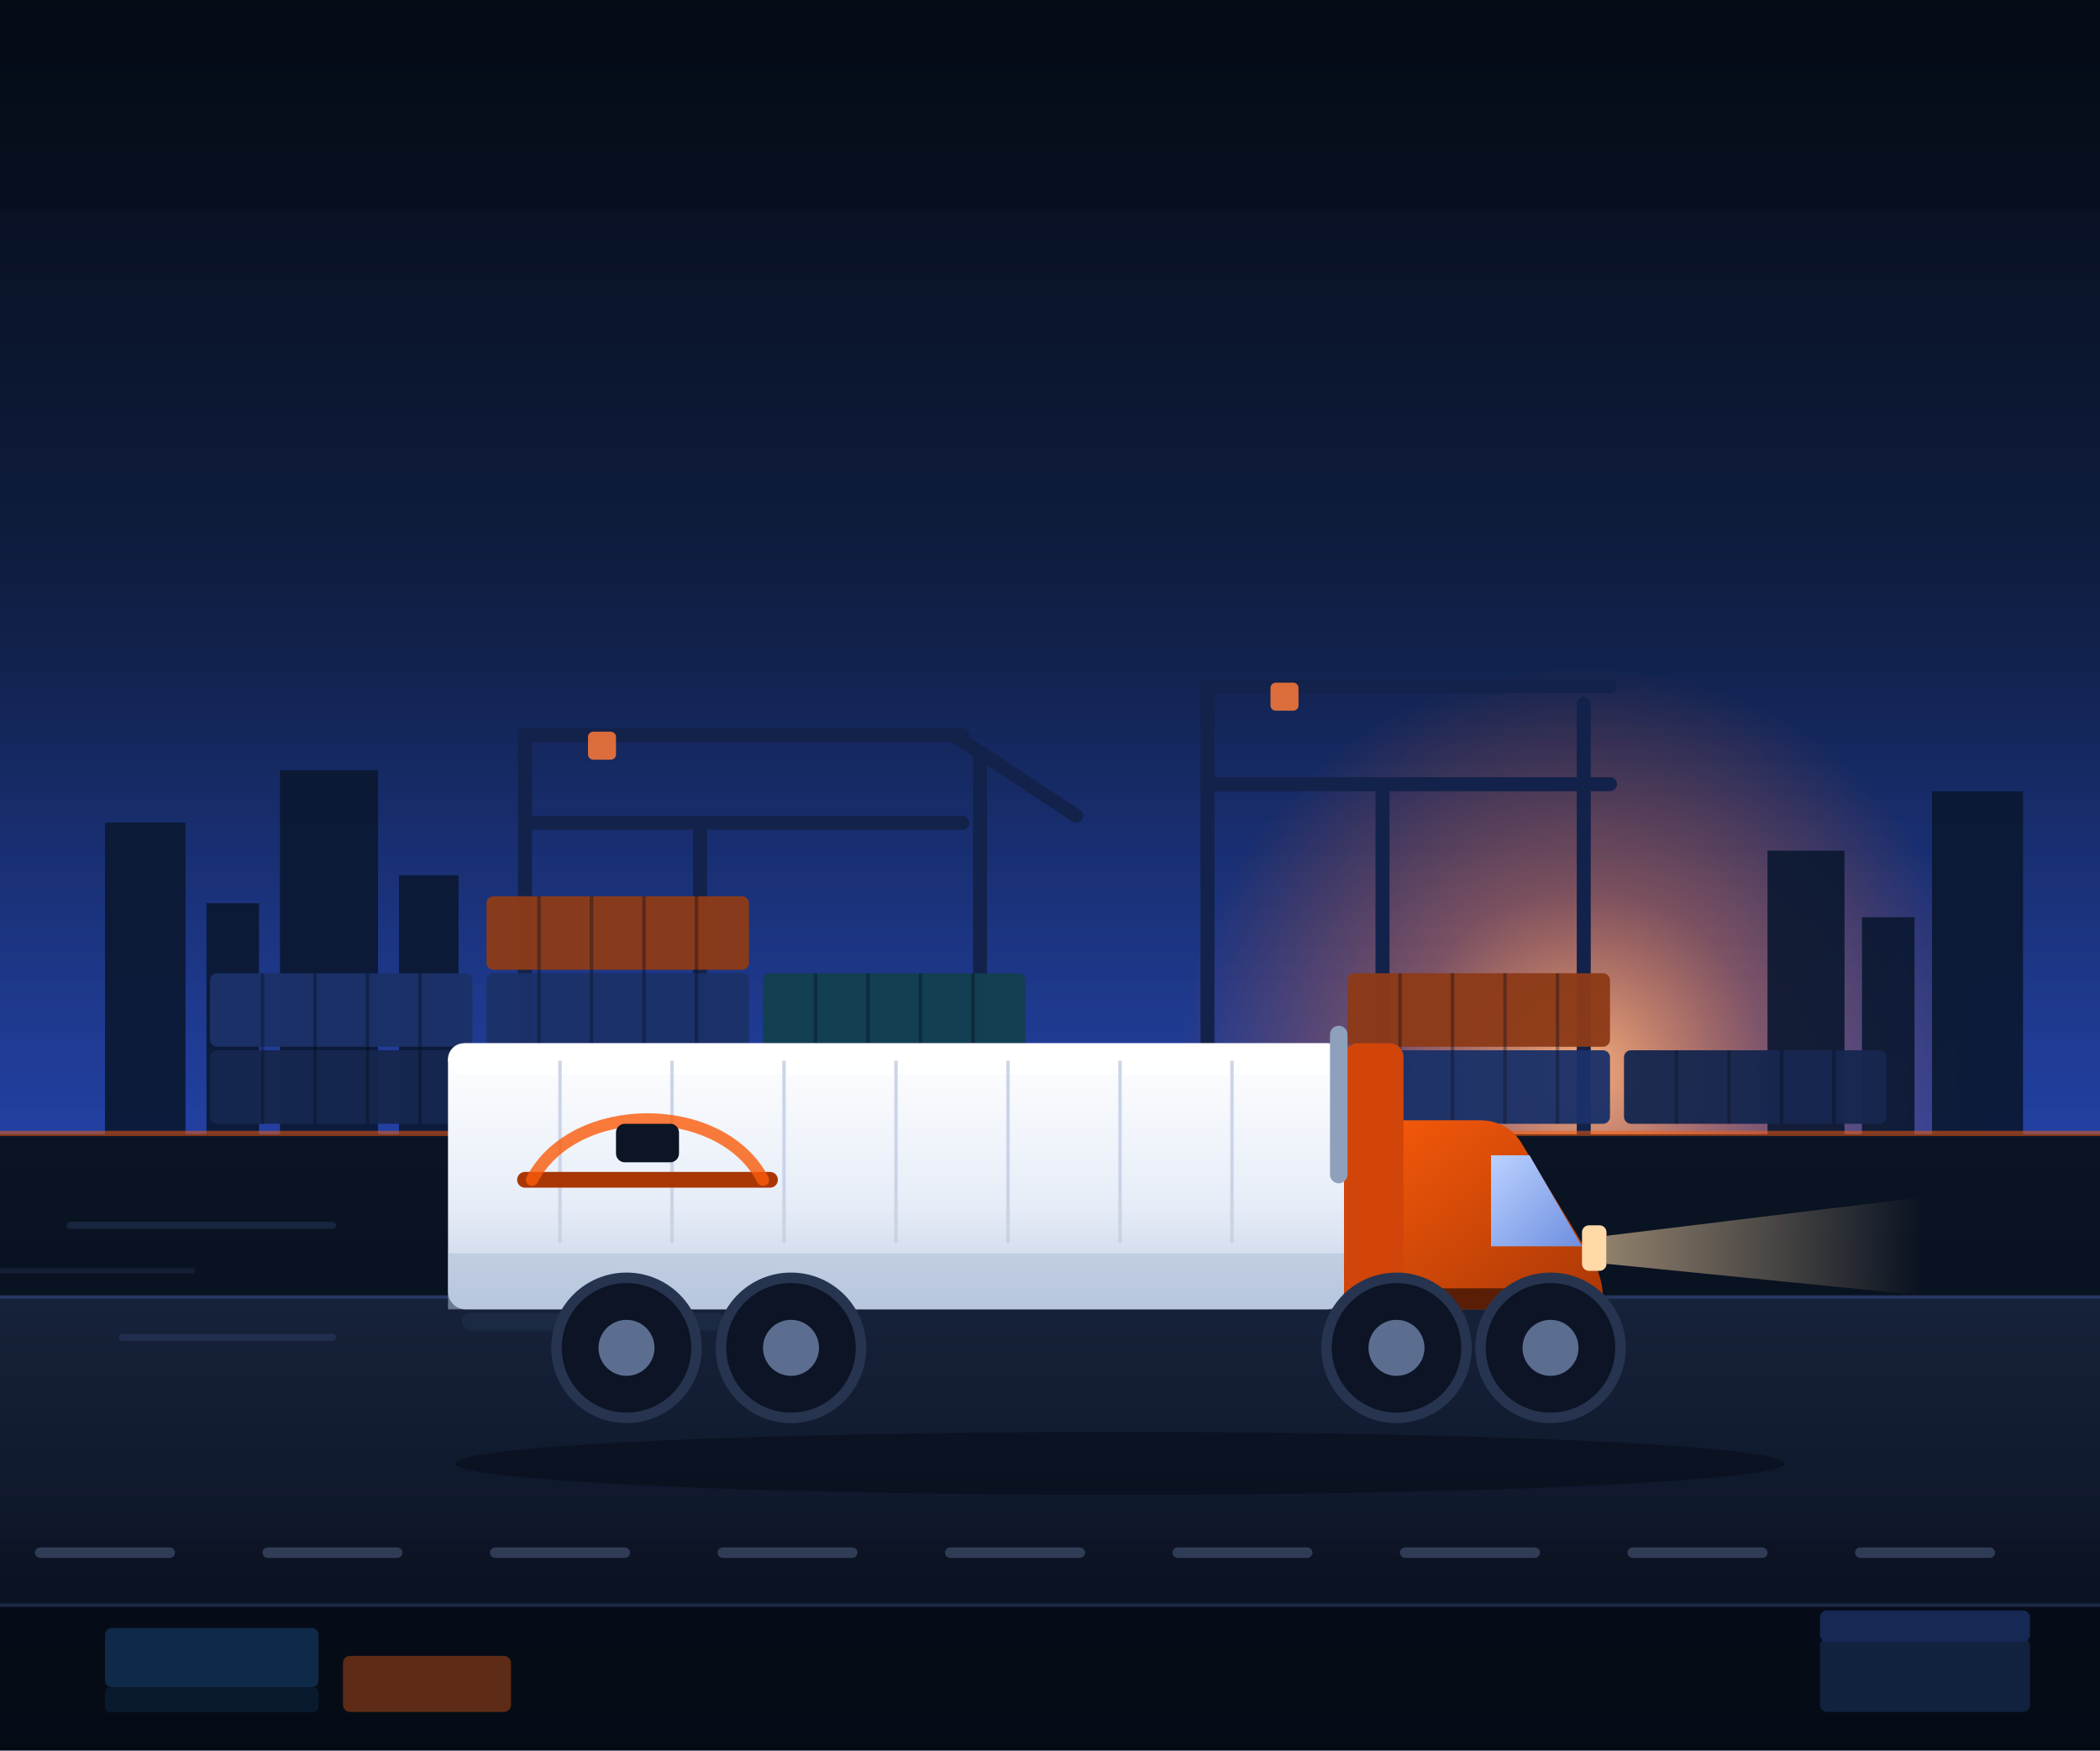
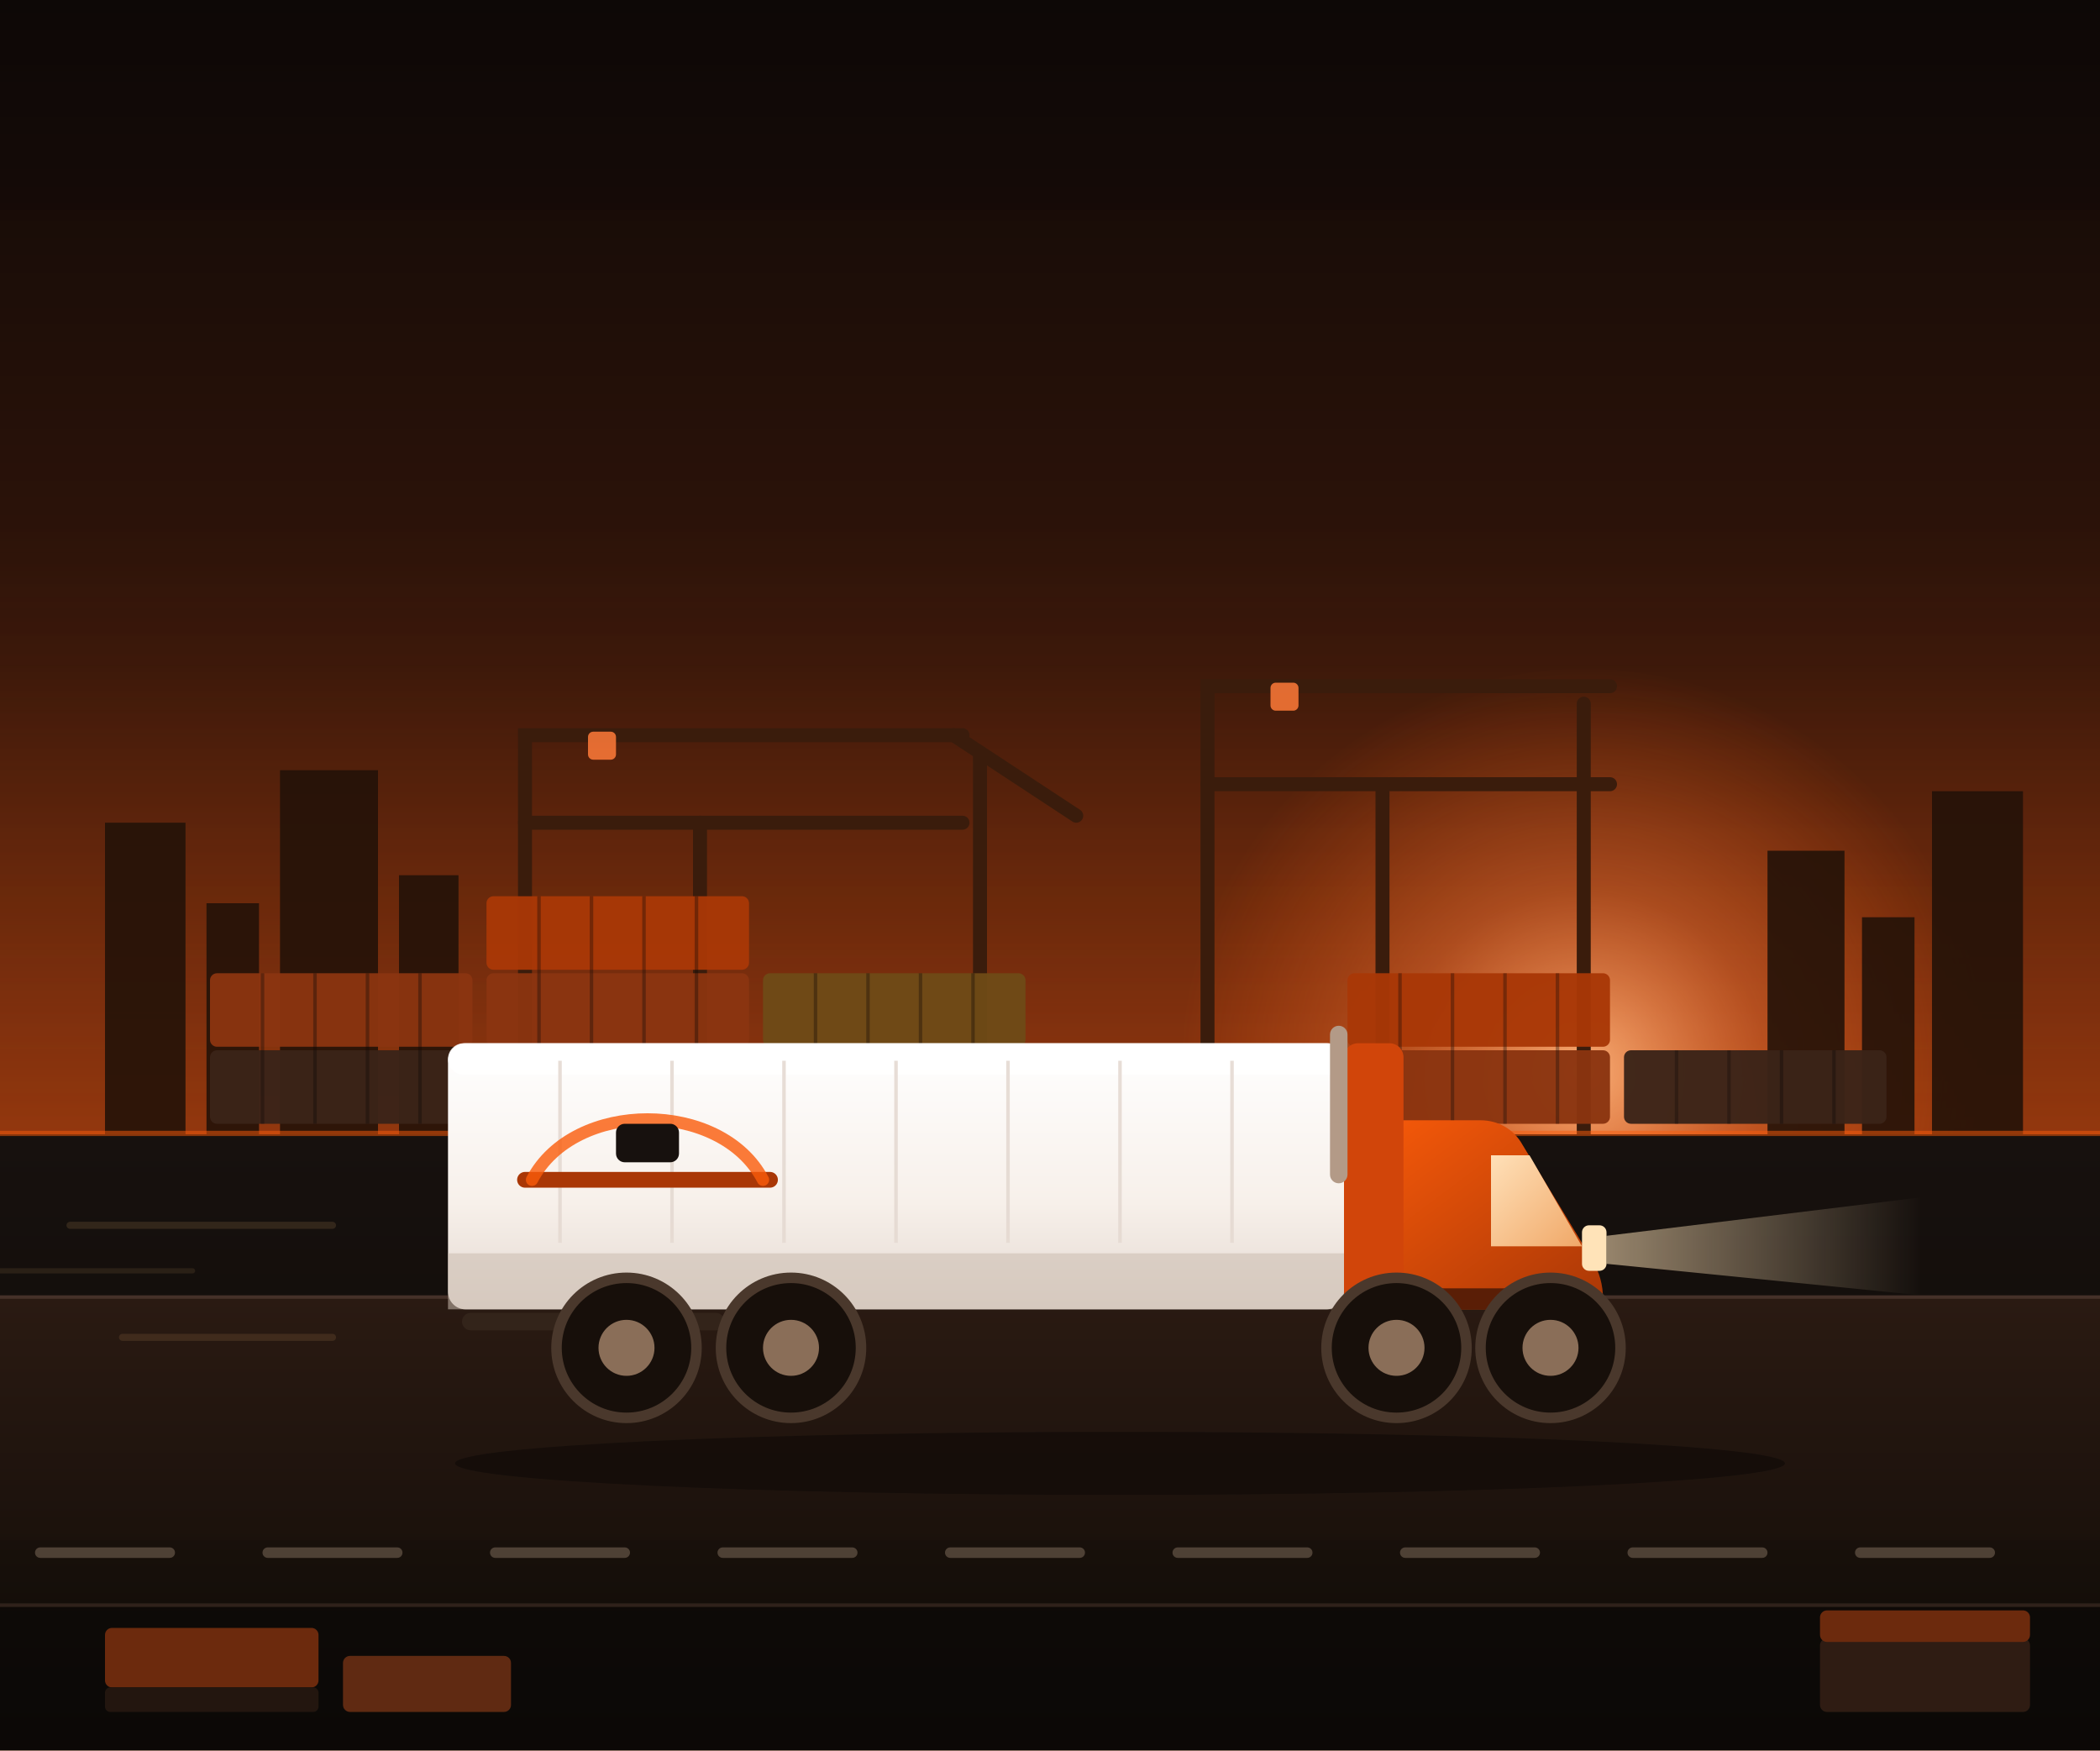
<svg xmlns="http://www.w3.org/2000/svg" viewBox="0 0 1200 1000" width="1200" height="1000" role="img" aria-label="Illustration of a FreightBridge semi-truck on a highway at dusk with a container yard and gantry cranes behind it">
  <defs>
    <linearGradient id="sky" x1="0" y1="0" x2="0" y2="1">
-       <stop offset="0%" stop-color="#050B15" />
-       <stop offset="38%" stop-color="#101F45" />
-       <stop offset="72%" stop-color="#23409B" />
-       <stop offset="100%" stop-color="#5B4CB8" />
+       <stop offset="0%" stop-color="#0C0806" />
+       <stop offset="38%" stop-color="#33150A" />
+       <stop offset="72%" stop-color="#8A3410" />
+       <stop offset="100%" stop-color="#C7420A" />
    </linearGradient>
    <radialGradient id="sun" cx="0.5" cy="0.5" r="0.5">
      <stop offset="0%" stop-color="#FFB37A" stop-opacity="0.95" />
      <stop offset="45%" stop-color="#FF7A38" stop-opacity="0.42" />
      <stop offset="100%" stop-color="#FF5C0A" stop-opacity="0" />
    </radialGradient>
    <linearGradient id="ground" x1="0" y1="0" x2="0" y2="1">
-       <stop offset="0%" stop-color="#0A1424" />
-       <stop offset="100%" stop-color="#050B15" />
+       <stop offset="0%" stop-color="#17110E" />
+       <stop offset="100%" stop-color="#0C0806" />
    </linearGradient>
    <linearGradient id="road" x1="0" y1="0" x2="0" y2="1">
-       <stop offset="0%" stop-color="#16223A" />
-       <stop offset="100%" stop-color="#0C1425" />
+       <stop offset="0%" stop-color="#2A1A12" />
+       <stop offset="100%" stop-color="#170F0A" />
    </linearGradient>
    <linearGradient id="trailer" x1="0" y1="0" x2="0" y2="1">
      <stop offset="0%" stop-color="#FFFFFF" />
-       <stop offset="60%" stop-color="#E7EDF8" />
-       <stop offset="100%" stop-color="#C3CFE4" />
+       <stop offset="60%" stop-color="#F7F0EA" />
+       <stop offset="100%" stop-color="#E4D9D1" />
    </linearGradient>
    <linearGradient id="cab" x1="0" y1="0" x2="1" y2="1">
      <stop offset="0%" stop-color="#FA5B0A" />
      <stop offset="100%" stop-color="#A93706" />
    </linearGradient>
    <linearGradient id="glass" x1="0" y1="0" x2="1" y2="1">
-       <stop offset="0%" stop-color="#BBD1FF" />
-       <stop offset="100%" stop-color="#6E8FE0" />
+       <stop offset="0%" stop-color="#FFE0B8" />
+       <stop offset="100%" stop-color="#F0A868" />
    </linearGradient>
    <linearGradient id="beam" x1="0" y1="0" x2="1" y2="0">
-       <stop offset="0%" stop-color="#FFD9A8" stop-opacity="0.55" />
-       <stop offset="100%" stop-color="#FFD9A8" stop-opacity="0" />
+       <stop offset="0%" stop-color="#FFE3B8" stop-opacity="0.55" />
+       <stop offset="100%" stop-color="#FFE3B8" stop-opacity="0" />
    </linearGradient>
    <linearGradient id="haze" x1="0" y1="0" x2="0" y2="1">
-       <stop offset="0%" stop-color="#2F5BFF" stop-opacity="0" />
-       <stop offset="100%" stop-color="#2F5BFF" stop-opacity="0.22" />
+       <stop offset="0%" stop-color="#FA5B0A" stop-opacity="0" />
+       <stop offset="100%" stop-color="#FA5B0A" stop-opacity="0.22" />
    </linearGradient>
  </defs>
  <rect width="1200" height="1000" fill="url(#sky)" />
  <rect y="300" width="1200" height="360" fill="url(#haze)" />
  <circle cx="905" cy="612" r="230" fill="url(#sun)" />
-   <g fill="#0A1730" opacity="0.9">
+   <g fill="#231208" opacity="0.9">
    <rect x="60" y="470" width="46" height="180" />
    <rect x="118" y="516" width="30" height="134" />
    <rect x="160" y="440" width="56" height="210" />
    <rect x="228" y="500" width="34" height="150" />
    <rect x="1010" y="486" width="44" height="164" />
    <rect x="1064" y="524" width="30" height="126" />
    <rect x="1104" y="452" width="52" height="198" />
  </g>
-   <g stroke="#13224A" stroke-width="8" fill="none" stroke-linecap="round">
+   <g stroke="#3A1C0C" stroke-width="8" fill="none" stroke-linecap="round">
    <path d="M300 650V420h250" />
    <path d="M300 470h250" />
    <path d="M400 650V470" />
    <path d="M545 420l70 46" />
    <path d="M560 650V430" />
    <path d="M690 650V392h230" />
    <path d="M690 448h230" />
    <path d="M790 650V448" />
    <path d="M905 650V402" />
  </g>
  <g fill="#FF7A38" opacity="0.85">
    <rect x="336" y="418" width="16" height="16" rx="3" />
    <rect x="726" y="390" width="16" height="16" rx="3" />
  </g>
  <g opacity="0.96">
-     <rect x="120" y="556" width="150" height="42" rx="4" fill="#1B3168" />
-     <rect x="120" y="600" width="150" height="42" rx="4" fill="#16274F" />
-     <rect x="278" y="512" width="150" height="42" rx="4" fill="#8C3A18" />
-     <rect x="278" y="556" width="150" height="42" rx="4" fill="#1B3168" />
-     <rect x="278" y="600" width="150" height="42" rx="4" fill="#12325C" />
-     <rect x="436" y="556" width="150" height="42" rx="4" fill="#123F4F" />
-     <rect x="436" y="600" width="150" height="42" rx="4" fill="#16274F" />
-     <rect x="770" y="556" width="150" height="42" rx="4" fill="#8C3A18" />
-     <rect x="770" y="600" width="150" height="42" rx="4" fill="#1B3168" />
-     <rect x="928" y="600" width="150" height="42" rx="4" fill="#16274F" />
-     <g stroke="#050B15" stroke-opacity="0.35" stroke-width="2">
+     <rect x="120" y="556" width="150" height="42" rx="4" fill="#8A3410" />
+     <rect x="120" y="600" width="150" height="42" rx="4" fill="#3A2318" />
+     <rect x="278" y="512" width="150" height="42" rx="4" fill="#A93706" />
+     <rect x="278" y="556" width="150" height="42" rx="4" fill="#8A3410" />
+     <rect x="278" y="600" width="150" height="42" rx="4" fill="#7A3A12" />
+     <rect x="436" y="556" width="150" height="42" rx="4" fill="#6E4A16" />
+     <rect x="436" y="600" width="150" height="42" rx="4" fill="#3A2318" />
+     <rect x="770" y="556" width="150" height="42" rx="4" fill="#A93706" />
+     <rect x="770" y="600" width="150" height="42" rx="4" fill="#8A3410" />
+     <rect x="928" y="600" width="150" height="42" rx="4" fill="#3A2318" />
+     <g stroke="#0C0806" stroke-opacity="0.35" stroke-width="2">
      <path d="M150 556v86M180 556v86M210 556v86M240 556v86" />
      <path d="M308 512v130M338 512v130M368 512v130M398 512v130" />
      <path d="M466 556v86M496 556v86M526 556v86M556 556v86" />
      <path d="M800 556v86M830 556v86M860 556v86M890 556v86" />
      <path d="M958 600v42M988 600v42M1018 600v42M1048 600v42" />
    </g>
  </g>
  <rect y="648" width="1200" height="352" fill="url(#ground)" />
  <rect y="646" width="1200" height="3" fill="#FA5B0A" opacity="0.5" />
  <rect y="742" width="1200" height="176" fill="url(#road)" />
-   <rect y="740" width="1200" height="2" fill="#33477A" opacity="0.7" />
-   <rect y="916" width="1200" height="2" fill="#33477A" opacity="0.5" />
-   <g fill="#8FA6D6" opacity="0.35">
+   <rect y="740" width="1200" height="2" fill="#5A4034" opacity="0.7" />
+   <rect y="916" width="1200" height="2" fill="#5A4034" opacity="0.5" />
+   <g fill="#E0C3A6" opacity="0.35">
    <rect x="20" y="884" width="80" height="6" rx="3" />
    <rect x="150" y="884" width="80" height="6" rx="3" />
    <rect x="280" y="884" width="80" height="6" rx="3" />
    <rect x="410" y="884" width="80" height="6" rx="3" />
    <rect x="540" y="884" width="80" height="6" rx="3" />
    <rect x="670" y="884" width="80" height="6" rx="3" />
    <rect x="800" y="884" width="80" height="6" rx="3" />
    <rect x="930" y="884" width="80" height="6" rx="3" />
    <rect x="1060" y="884" width="80" height="6" rx="3" />
  </g>
-   <g stroke="#7EA0FF" stroke-linecap="round" opacity="0.5">
+   <g stroke="#FFC078" stroke-linecap="round" opacity="0.5">
    <path d="M40 700h150" stroke-width="4" opacity="0.25" />
    <path d="M0 726h110" stroke-width="3" opacity="0.18" />
    <path d="M70 764h120" stroke-width="4" opacity="0.22" />
  </g>
  <g>
-     <ellipse cx="640" cy="836" rx="380" ry="18" fill="#050B15" opacity="0.55" />
+     <ellipse cx="640" cy="836" rx="380" ry="18" fill="#0C0806" opacity="0.55" />
    <rect x="256" y="596" width="512" height="152" rx="10" fill="url(#trailer)" />
    <rect x="256" y="596" width="512" height="18" rx="9" fill="#FFFFFF" opacity="0.85" />
-     <rect x="256" y="716" width="512" height="32" fill="#AFBFD9" opacity="0.55" />
-     <g stroke="#C6D2E6" stroke-width="2" opacity="0.9">
+     <rect x="256" y="716" width="512" height="32" fill="#CBBBAF" opacity="0.55" />
+     <g stroke="#E4D9D1" stroke-width="2" opacity="0.9">
      <path d="M320 606v104M384 606v104M448 606v104M512 606v104M576 606v104M640 606v104M704 606v104" />
    </g>
    <g transform="translate(300 640)">
      <path d="M0 34h140" stroke="#A93706" stroke-width="9" stroke-linecap="round" />
      <path d="M4 34C28-12 112-12 136 34" stroke="#FA5B0A" stroke-width="7" fill="none" stroke-linecap="round" opacity="0.8" />
-       <rect x="52" y="2" width="36" height="22" rx="5" fill="#0B1524" />
+       <rect x="52" y="2" width="36" height="22" rx="5" fill="#17110E" />
    </g>
-     <rect x="264" y="750" width="150" height="10" rx="5" fill="#1B2942" />
+     <rect x="264" y="750" width="150" height="10" rx="5" fill="#33241A" />
    <path d="M772 640h74c10 0 19 5 24 14l40 66c4 7 6 14 6 22v6h-144z" fill="url(#cab)" />
    <rect x="768" y="596" width="34" height="152" rx="8" fill="#D1450A" />
    <path d="M852 660h22l30 52h-52z" fill="url(#glass)" />
    <rect x="806" y="736" width="110" height="12" rx="6" fill="#5A1E06" />
-     <rect x="904" y="700" width="14" height="26" rx="4" fill="#FFD9A8" />
+     <rect x="904" y="700" width="14" height="26" rx="4" fill="#FFE3B8" />
    <path d="M918 706l180 -22v56l-180 -18z" fill="url(#beam)" />
-     <rect x="760" y="586" width="10" height="90" rx="5" fill="#8FA0BC" />
+     <rect x="760" y="586" width="10" height="90" rx="5" fill="#B39A87" />
    <g>
-       <circle cx="358" cy="770" r="40" fill="#0C1425" />
-       <circle cx="358" cy="770" r="40" fill="none" stroke="#26344F" stroke-width="6" />
-       <circle cx="358" cy="770" r="16" fill="#5B6E90" />
-       <circle cx="452" cy="770" r="40" fill="#0C1425" />
-       <circle cx="452" cy="770" r="40" fill="none" stroke="#26344F" stroke-width="6" />
-       <circle cx="452" cy="770" r="16" fill="#5B6E90" />
-       <circle cx="798" cy="770" r="40" fill="#0C1425" />
-       <circle cx="798" cy="770" r="40" fill="none" stroke="#26344F" stroke-width="6" />
-       <circle cx="798" cy="770" r="16" fill="#5B6E90" />
-       <circle cx="886" cy="770" r="40" fill="#0C1425" />
-       <circle cx="886" cy="770" r="40" fill="none" stroke="#26344F" stroke-width="6" />
-       <circle cx="886" cy="770" r="16" fill="#5B6E90" />
+       <circle cx="358" cy="770" r="40" fill="#170F0A" />
+       <circle cx="358" cy="770" r="40" fill="none" stroke="#4A382C" stroke-width="6" />
+       <circle cx="358" cy="770" r="16" fill="#8A6E58" />
+       <circle cx="452" cy="770" r="40" fill="#170F0A" />
+       <circle cx="452" cy="770" r="40" fill="none" stroke="#4A382C" stroke-width="6" />
+       <circle cx="452" cy="770" r="16" fill="#8A6E58" />
+       <circle cx="798" cy="770" r="40" fill="#170F0A" />
+       <circle cx="798" cy="770" r="40" fill="none" stroke="#4A382C" stroke-width="6" />
+       <circle cx="798" cy="770" r="16" fill="#8A6E58" />
+       <circle cx="886" cy="770" r="40" fill="#170F0A" />
+       <circle cx="886" cy="770" r="40" fill="none" stroke="#4A382C" stroke-width="6" />
+       <circle cx="886" cy="770" r="16" fill="#8A6E58" />
    </g>
  </g>
  <g opacity="0.95">
-     <rect x="60" y="930" width="122" height="34" rx="4" fill="#123258" />
-     <rect x="60" y="964" width="122" height="14" rx="3" fill="#0B1E38" />
+     <rect x="60" y="930" width="122" height="34" rx="4" fill="#8A3410" />
+     <rect x="60" y="964" width="122" height="14" rx="3" fill="#2A1A12" />
    <rect x="196" y="946" width="96" height="32" rx="4" fill="#7A3416" />
-     <rect x="1040" y="936" width="120" height="42" rx="4" fill="#15294D" />
-     <rect x="1040" y="920" width="120" height="18" rx="4" fill="#1B3168" />
+     <rect x="1040" y="936" width="120" height="42" rx="4" fill="#3A2318" />
+     <rect x="1040" y="920" width="120" height="18" rx="4" fill="#8A3410" />
  </g>
  <rect width="1200" height="1000" fill="none" />
-   <rect width="1200" height="120" fill="#050B15" opacity="0.3" />
-   <rect y="880" width="1200" height="120" fill="#050B15" opacity="0.2" />
+   <rect width="1200" height="120" fill="#0C0806" opacity="0.3" />
+   <rect y="880" width="1200" height="120" fill="#0C0806" opacity="0.2" />
</svg>
